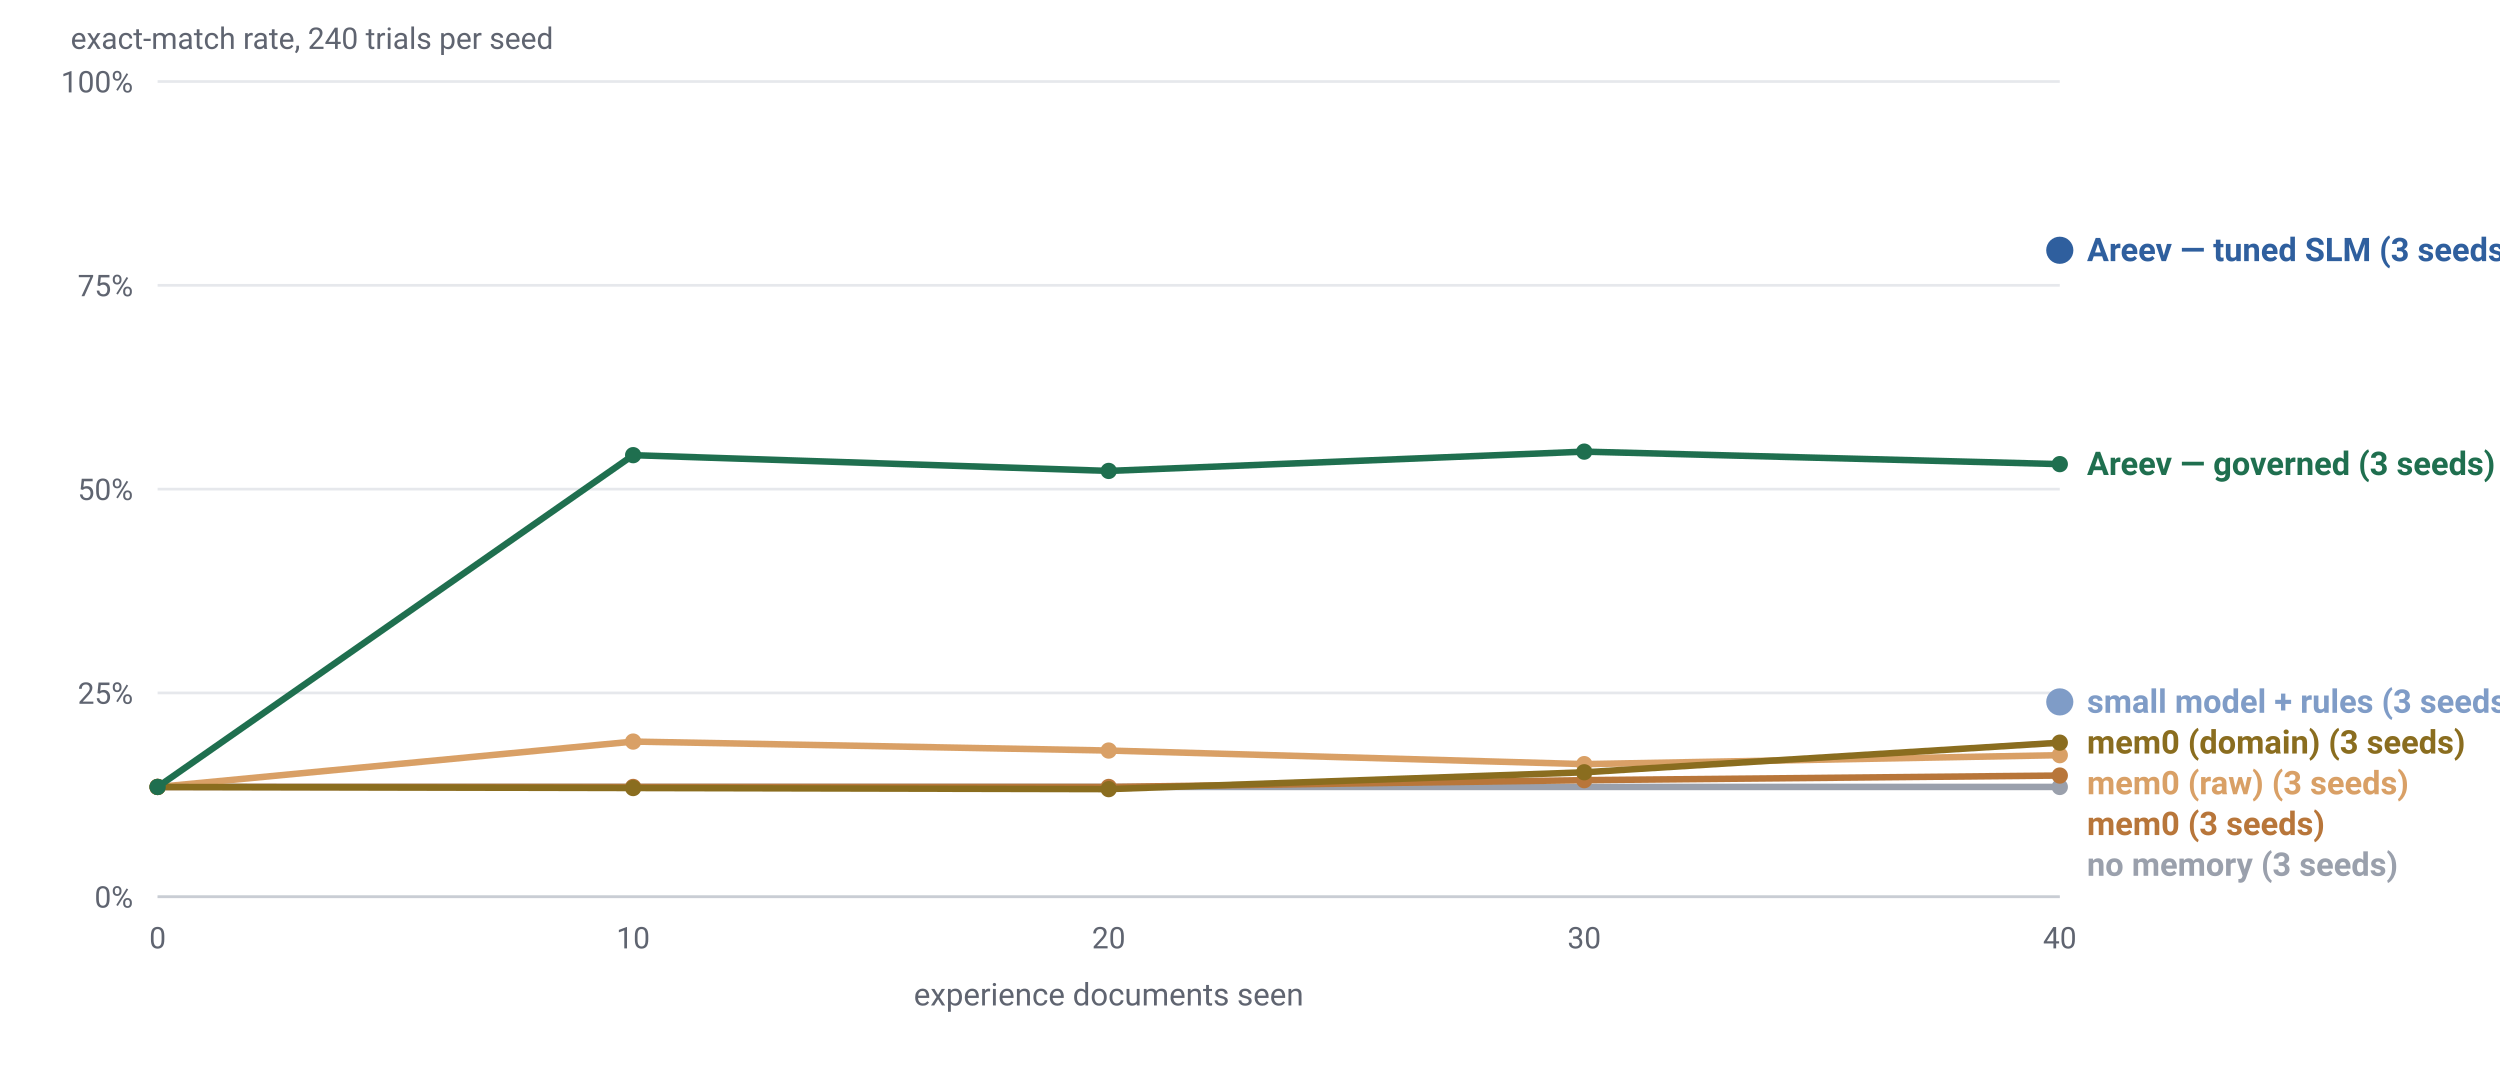
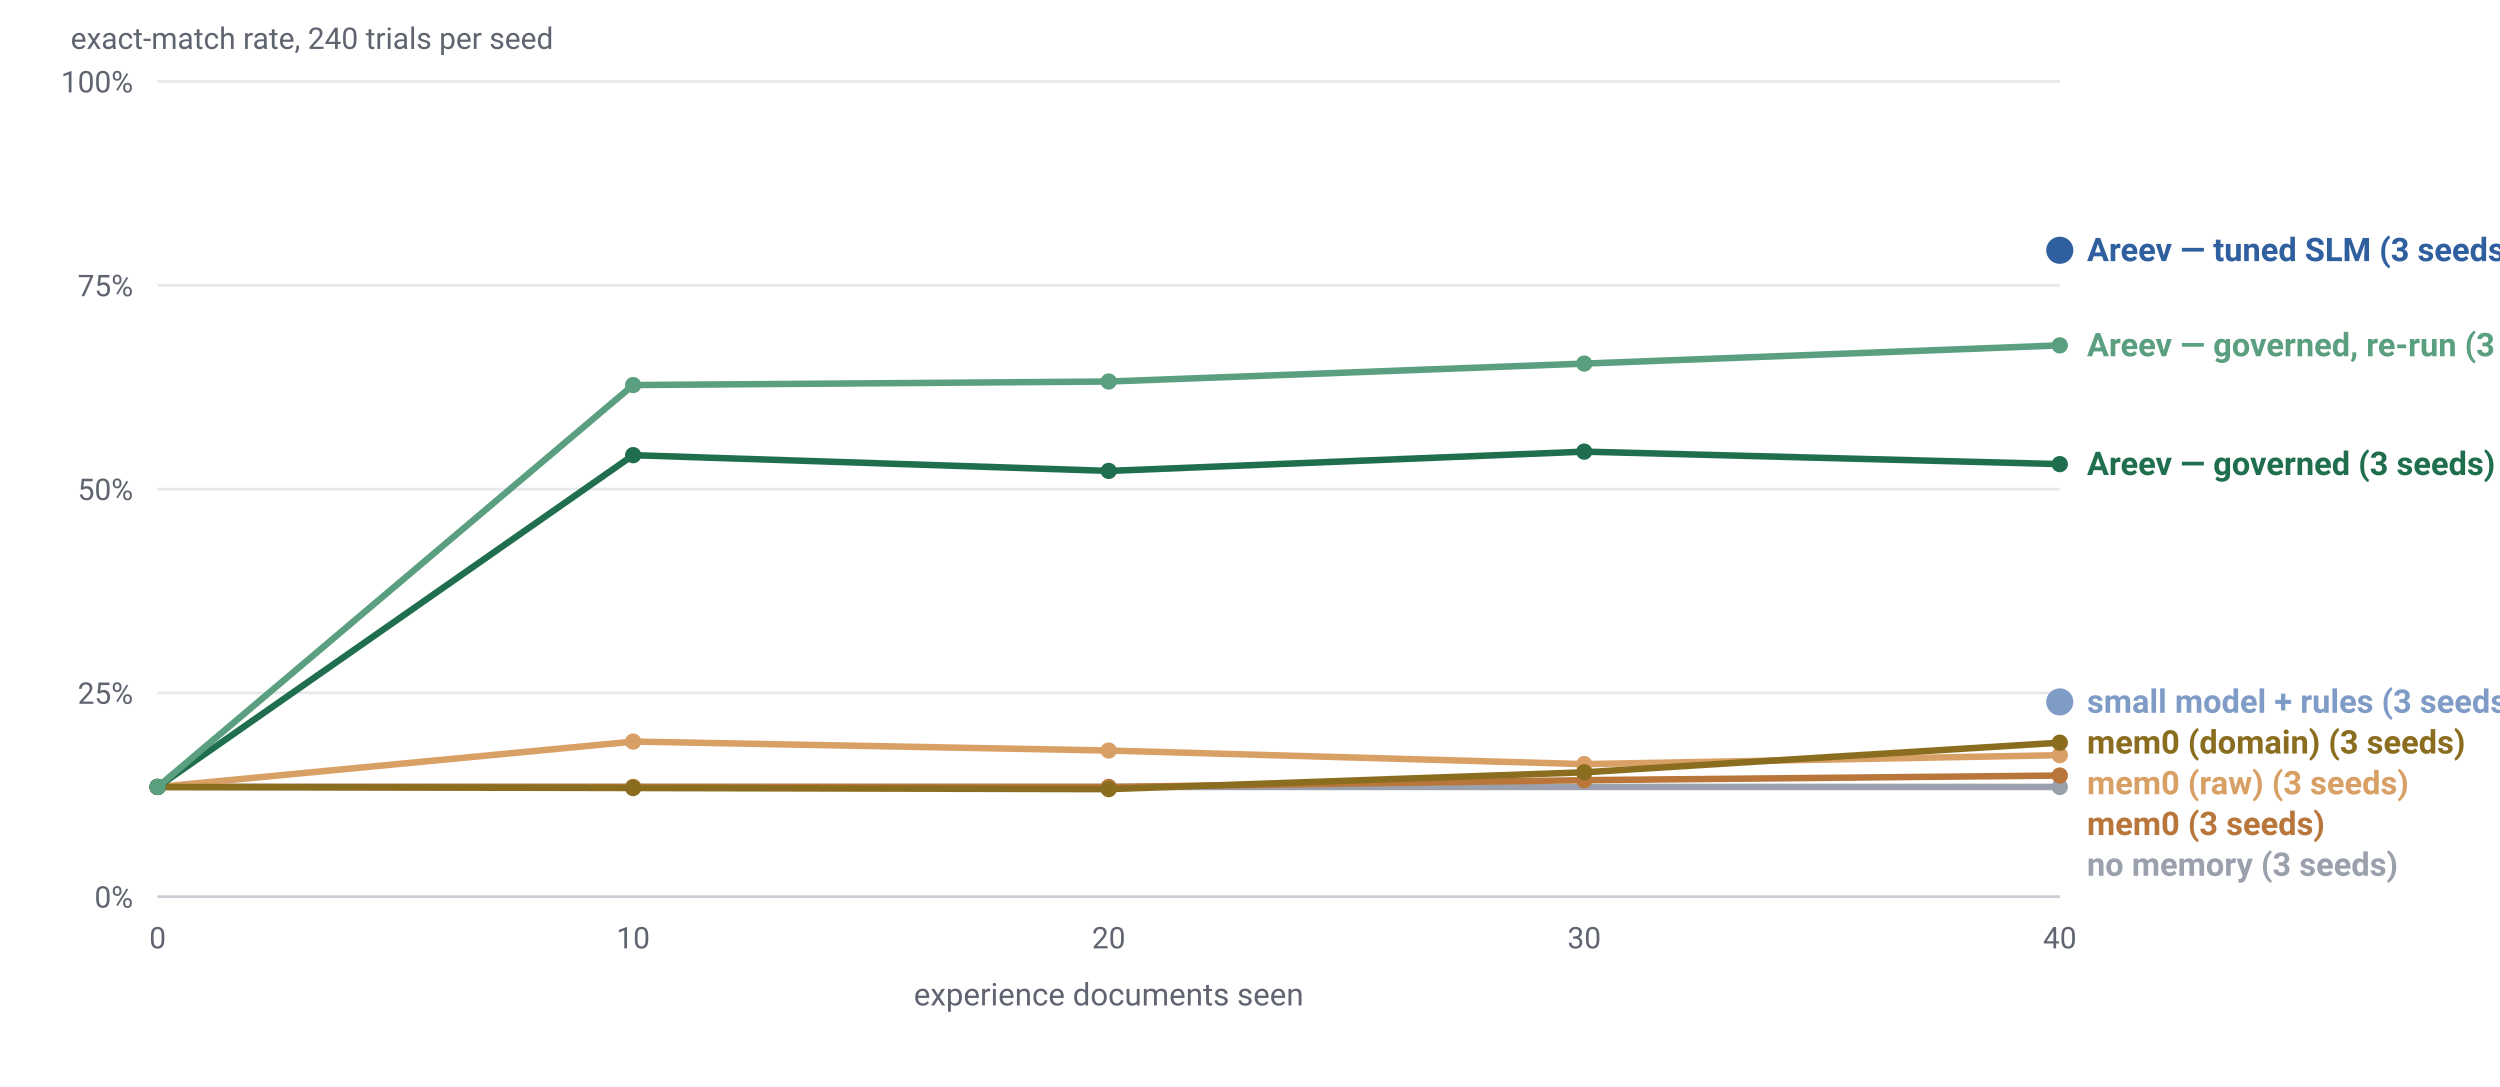
<svg xmlns="http://www.w3.org/2000/svg" viewBox="0 0 920 400" width="920" height="400" font-family="ui-sans-serif,-apple-system,Segoe UI,Roboto,sans-serif">
  <line x1="58" y1="330.0" x2="758" y2="330.0" stroke="#e6e8ec" />
  <text x="49" y="334.0" text-anchor="end" font-size="11" fill="#5f6470">0%</text>
  <line x1="58" y1="255.0" x2="758" y2="255.0" stroke="#e6e8ec" />
  <text x="49" y="259.0" text-anchor="end" font-size="11" fill="#5f6470">25%</text>
  <line x1="58" y1="180.0" x2="758" y2="180.0" stroke="#e6e8ec" />
  <text x="49" y="184.0" text-anchor="end" font-size="11" fill="#5f6470">50%</text>
  <line x1="58" y1="105.0" x2="758" y2="105.0" stroke="#e6e8ec" />
  <text x="49" y="109.0" text-anchor="end" font-size="11" fill="#5f6470">75%</text>
  <line x1="58" y1="30.0" x2="758" y2="30.0" stroke="#e6e8ec" />
  <text x="49" y="34.0" text-anchor="end" font-size="11" fill="#5f6470">100%</text>
  <text x="58.0" y="349" text-anchor="middle" font-size="11" fill="#5f6470">0</text>
  <text x="233.0" y="349" text-anchor="middle" font-size="11" fill="#5f6470">10</text>
  <text x="408.0" y="349" text-anchor="middle" font-size="11" fill="#5f6470">20</text>
  <text x="583.0" y="349" text-anchor="middle" font-size="11" fill="#5f6470">30</text>
  <text x="758.0" y="349" text-anchor="middle" font-size="11" fill="#5f6470">40</text>
  <text x="26" y="18" font-size="11" fill="#5f6470">exact-match rate, 240 trials per seed</text>
  <text x="408" y="370" text-anchor="middle" font-size="11.5" fill="#5f6470">experience documents seen</text>
  <path d="M58.0 289.6 L758.0 289.6" fill="none" stroke="#9aa0ac" stroke-width="2.4" stroke-linejoin="round" />
  <circle cx="58.0" cy="289.6" r="3" fill="#9aa0ac" />
  <circle cx="758.0" cy="289.6" r="3" fill="#9aa0ac" />
  <path d="M58.0 289.6 L233.0 289.6 L408.0 289.6 L583.0 287.1 L758.0 285.4" fill="none" stroke="#b8763a" stroke-width="2.4" stroke-linejoin="round" />
  <circle cx="58.0" cy="289.6" r="3" fill="#b8763a" />
  <circle cx="233.0" cy="289.6" r="3" fill="#b8763a" />
  <circle cx="408.0" cy="289.6" r="3" fill="#b8763a" />
  <circle cx="583.0" cy="287.1" r="3" fill="#b8763a" />
  <circle cx="758.0" cy="285.4" r="3" fill="#b8763a" />
  <path d="M58.0 289.6 L233.0 272.9 L408.0 276.2 L583.0 281.2 L758.0 277.9" fill="none" stroke="#d9a066" stroke-width="2.4" stroke-linejoin="round" />
  <circle cx="58.0" cy="289.6" r="3" fill="#d9a066" />
  <circle cx="233.0" cy="272.9" r="3" fill="#d9a066" />
  <circle cx="408.0" cy="276.2" r="3" fill="#d9a066" />
  <circle cx="583.0" cy="281.2" r="3" fill="#d9a066" />
  <circle cx="758.0" cy="277.9" r="3" fill="#d9a066" />
  <path d="M58.0 289.6 L233.0 290.0 L408.0 290.4 L583.0 284.2 L758.0 273.3" fill="none" stroke="#8a6d1f" stroke-width="2.4" stroke-linejoin="round" />
  <circle cx="58.0" cy="289.6" r="3" fill="#8a6d1f" />
  <circle cx="233.0" cy="290.0" r="3" fill="#8a6d1f" />
  <circle cx="408.0" cy="290.4" r="3" fill="#8a6d1f" />
  <circle cx="583.0" cy="284.2" r="3" fill="#8a6d1f" />
  <circle cx="758.0" cy="273.3" r="3" fill="#8a6d1f" />
  <path d="M58.0 289.6 L233.0 167.5 L408.0 173.3 L583.0 166.2 L758.0 170.8" fill="none" stroke="#1f6f4f" stroke-width="2.4" stroke-linejoin="round" />
  <circle cx="58.0" cy="289.6" r="3" fill="#1f6f4f" />
  <circle cx="233.0" cy="167.5" r="3" fill="#1f6f4f" />
  <circle cx="408.0" cy="173.3" r="3" fill="#1f6f4f" />
  <circle cx="583.0" cy="166.2" r="3" fill="#1f6f4f" />
  <circle cx="758.0" cy="170.8" r="3" fill="#1f6f4f" />
+   <path d="M58.0 289.6 L233.0 141.7 L408.0 140.4 L583.0 133.8 L758.0 127.1" fill="none" stroke="#5a9f7f" stroke-width="2.4" stroke-linejoin="round" />
+   <circle cx="58.0" cy="289.6" r="3" fill="#5a9f7f" />
+   <circle cx="233.0" cy="141.7" r="3" fill="#5a9f7f" />
+   <circle cx="408.0" cy="140.4" r="3" fill="#5a9f7f" />
+   <circle cx="583.0" cy="133.8" r="3" fill="#5a9f7f" />
+   <circle cx="758.0" cy="127.1" r="3" fill="#5a9f7f" />
  <circle cx="758.0" cy="258.3" r="5" fill="#7f9cc7" />
  <circle cx="758.0" cy="92.1" r="5" fill="#2f5f9e" />
  <text x="768.0" y="96.1" font-size="12" font-weight="600" fill="#2f5f9e">Areev — tuned SLM (3 seeds)</text>
+   <text x="768.0" y="131.1" font-size="12" font-weight="600" fill="#5a9f7f">Areev — governed, re-run (3 seeds)</text>
  <text x="768.0" y="174.8" font-size="12" font-weight="600" fill="#1f6f4f">Areev — governed (3 seeds)</text>
  <text x="768.0" y="262.3" font-size="12" font-weight="600" fill="#7f9cc7">small model + rules (3 seeds)</text>
  <text x="768.0" y="277.3" font-size="12" font-weight="600" fill="#8a6d1f">mem0 (domain) (3 seeds)</text>
  <text x="768.0" y="292.3" font-size="12" font-weight="600" fill="#d9a066">mem0 (raw) (3 seeds)</text>
  <text x="768.0" y="307.3" font-size="12" font-weight="600" fill="#b8763a">mem0 (3 seeds)</text>
  <text x="768.0" y="322.3" font-size="12" font-weight="600" fill="#9aa0ac">no memory (3 seeds)</text>
  <line x1="58" y1="330.0" x2="758" y2="330.0" stroke="#c9cdd4" />
</svg>
